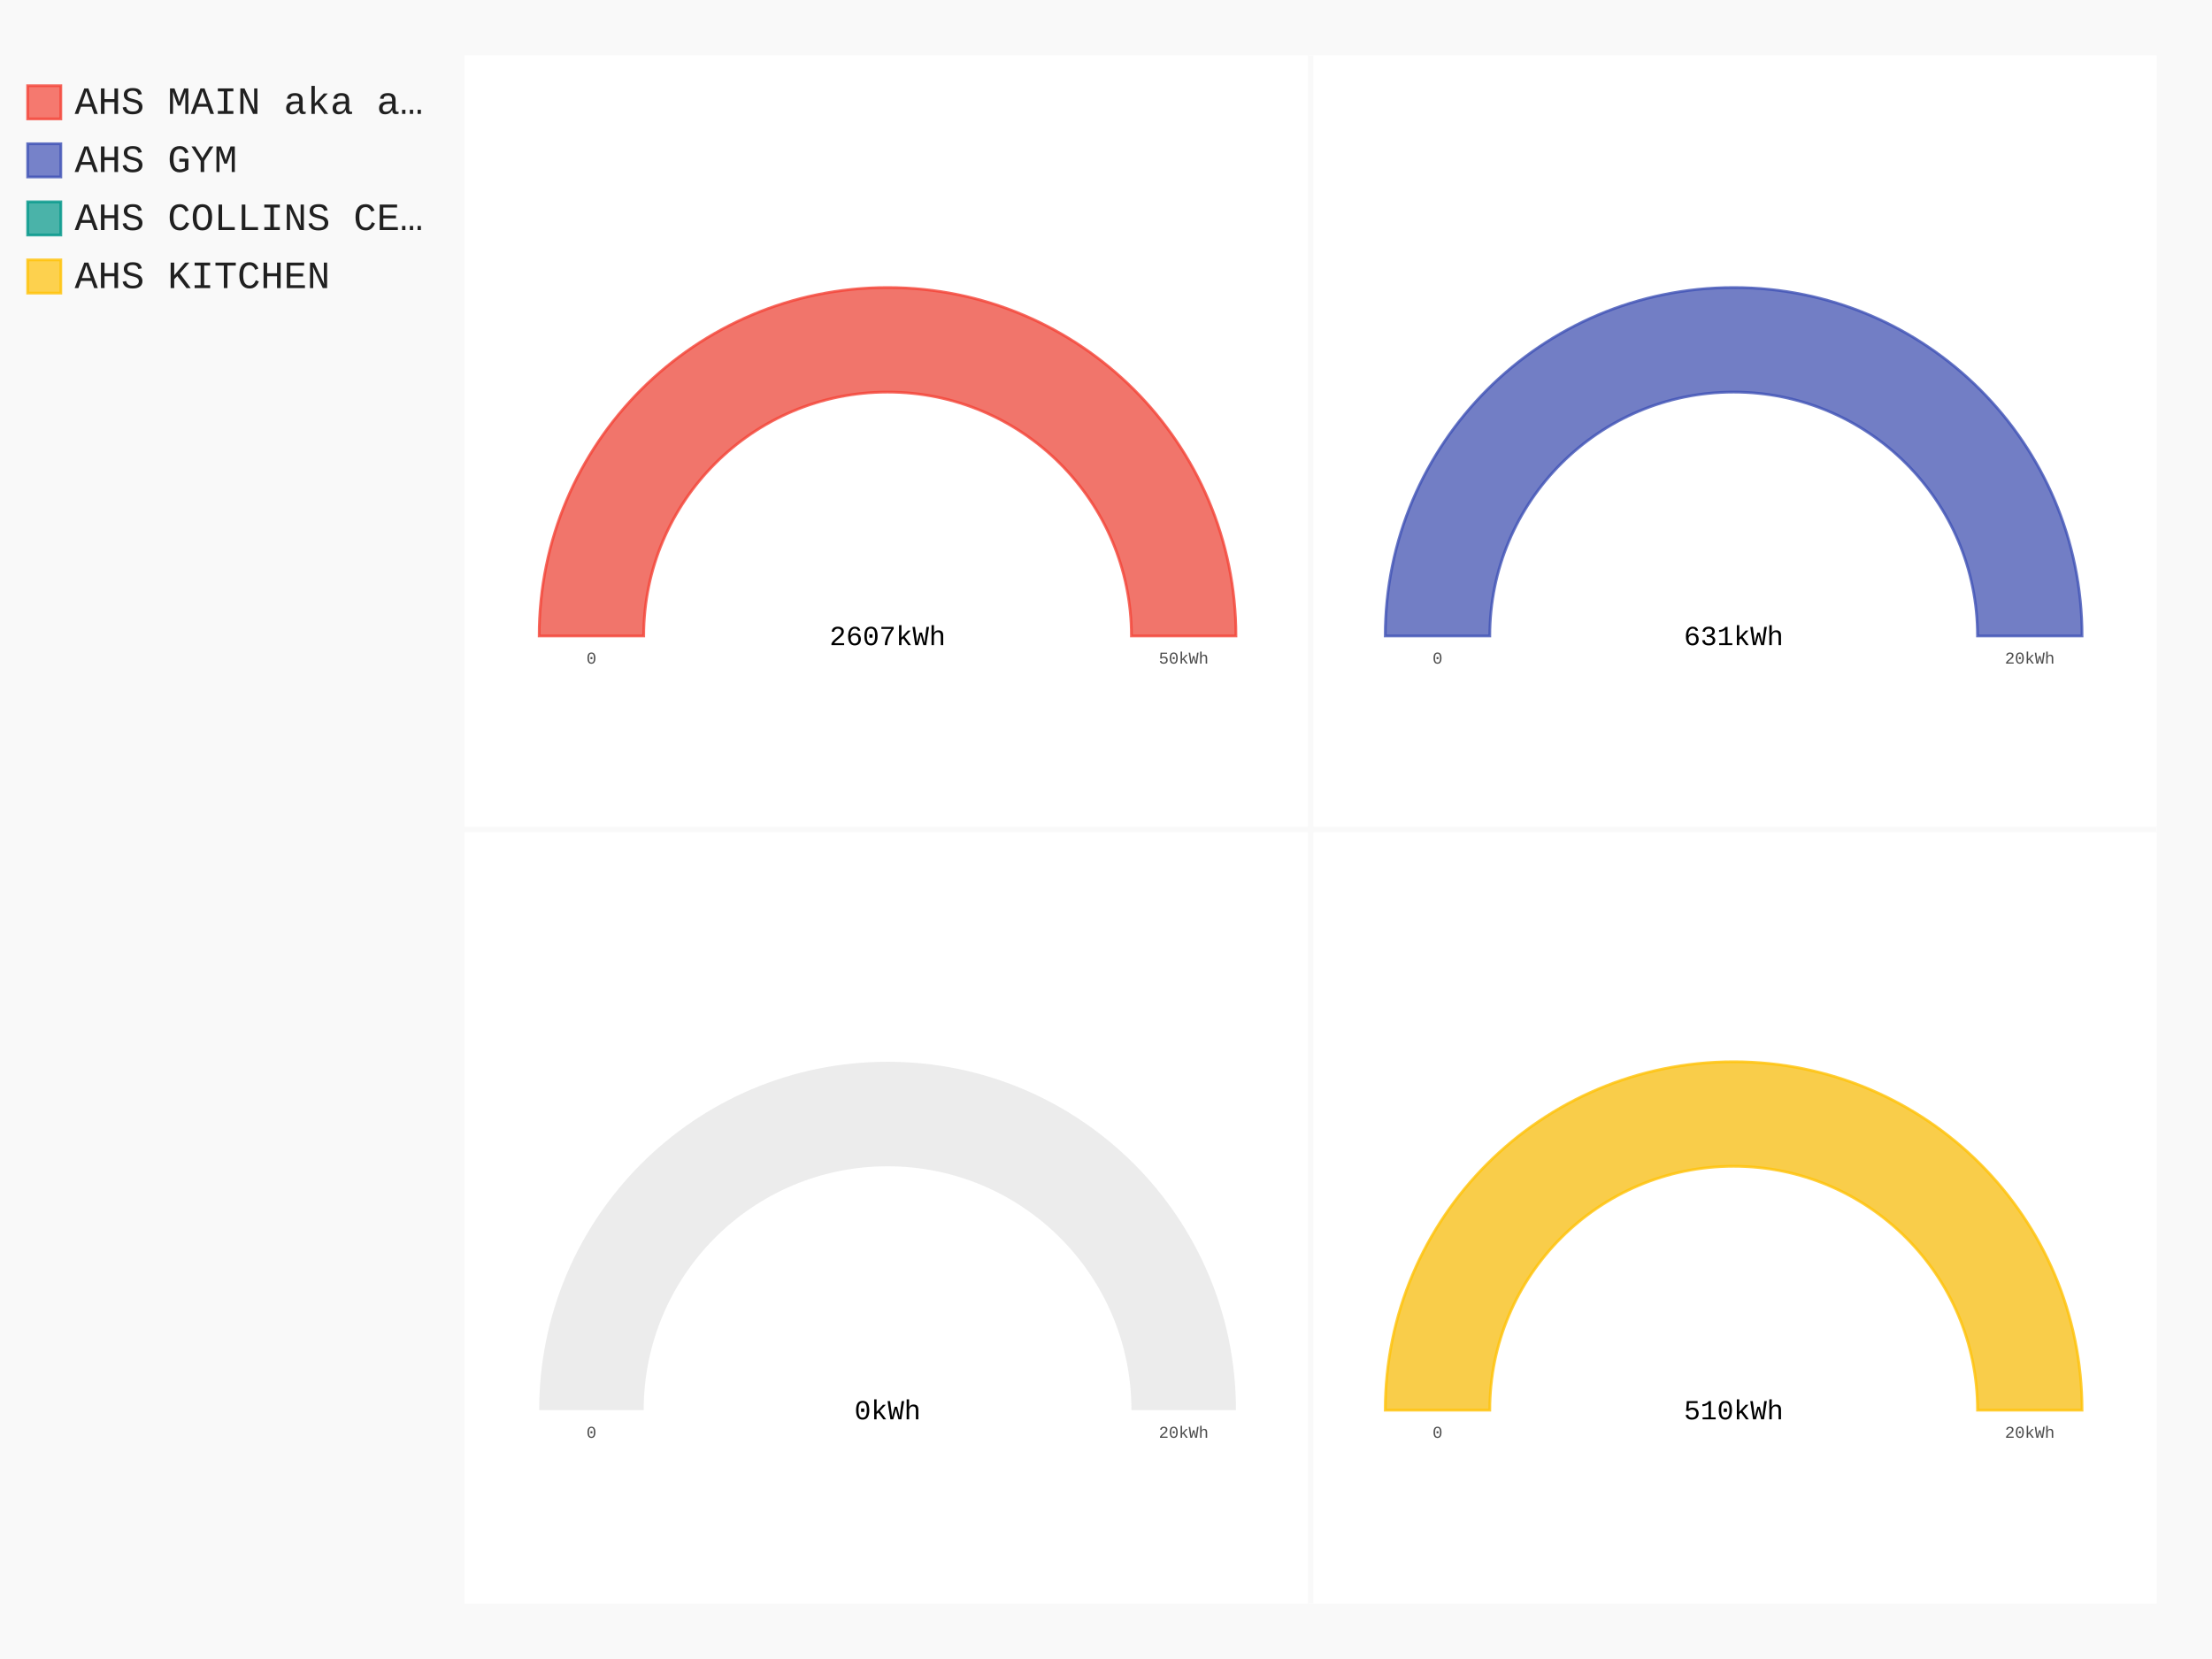
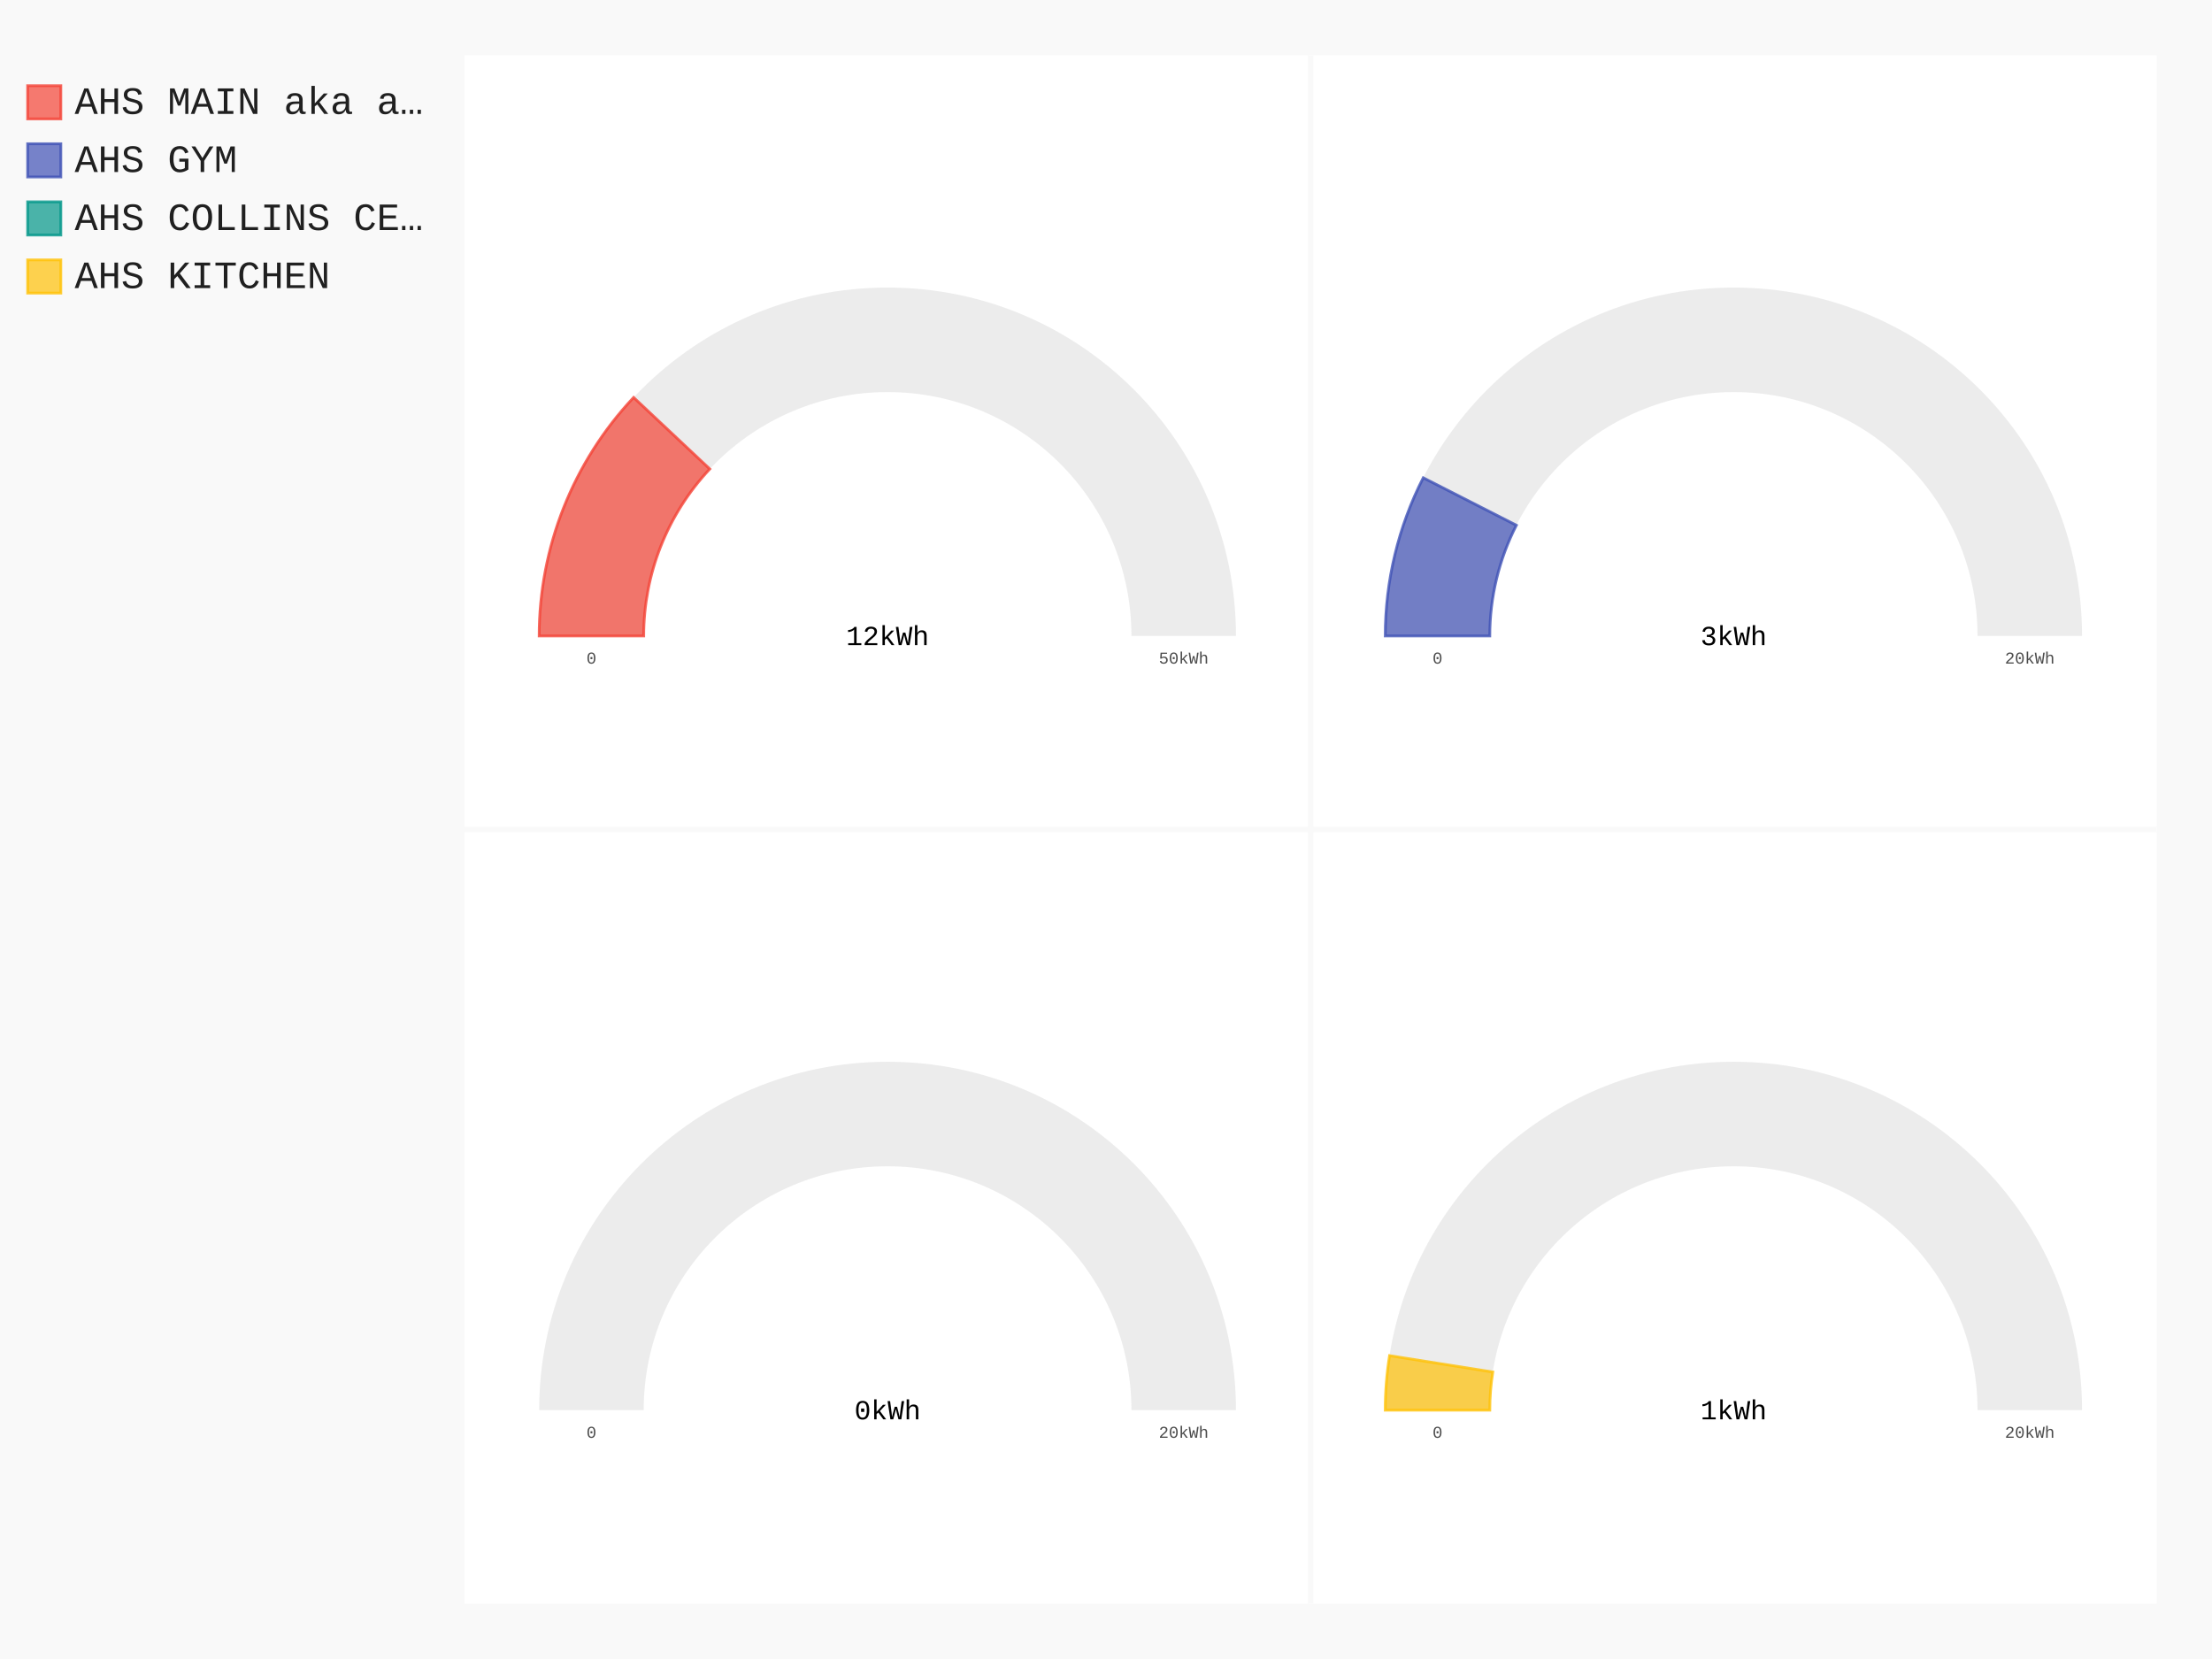
- <svg xmlns="http://www.w3.org/2000/svg" class="pygal-chart" id="chart-6cdd671d-aad7-4140-94f2-9439244fdd76" viewBox="0 0 800 600">
+ <svg xmlns="http://www.w3.org/2000/svg" class="pygal-chart" id="chart-d0b33f3d-8773-435e-8006-0090fd6c0d61" viewBox="0 0 800 600">
  <defs>
-     <style type="text/css">#chart-6cdd671d-aad7-4140-94f2-9439244fdd76{-webkit-user-select:none;-webkit-font-smoothing:antialiased;font-family:Consolas,"Liberation Mono",Menlo,Courier,monospace}#chart-6cdd671d-aad7-4140-94f2-9439244fdd76 .title{font-family:Consolas,"Liberation Mono",Menlo,Courier,monospace;font-size:16px}#chart-6cdd671d-aad7-4140-94f2-9439244fdd76 .legends .legend text{font-family:Consolas,"Liberation Mono",Menlo,Courier,monospace;font-size:14px}#chart-6cdd671d-aad7-4140-94f2-9439244fdd76 .axis text{font-family:Consolas,"Liberation Mono",Menlo,Courier,monospace;font-size:10px}#chart-6cdd671d-aad7-4140-94f2-9439244fdd76 .axis text.major{font-family:Consolas,"Liberation Mono",Menlo,Courier,monospace;font-size:10px}#chart-6cdd671d-aad7-4140-94f2-9439244fdd76 .text-overlay text.value{font-family:Consolas,"Liberation Mono",Menlo,Courier,monospace;font-size:10px}#chart-6cdd671d-aad7-4140-94f2-9439244fdd76 .text-overlay text.label{font-family:Consolas,"Liberation Mono",Menlo,Courier,monospace;font-size:10px}#chart-6cdd671d-aad7-4140-94f2-9439244fdd76 .tooltip{font-family:Consolas,"Liberation Mono",Menlo,Courier,monospace;font-size:14px}#chart-6cdd671d-aad7-4140-94f2-9439244fdd76 text.no_data{font-family:Consolas,"Liberation Mono",Menlo,Courier,monospace;font-size:64px}
- #chart-6cdd671d-aad7-4140-94f2-9439244fdd76{background-color:rgba(249,249,249,1)}#chart-6cdd671d-aad7-4140-94f2-9439244fdd76 path,#chart-6cdd671d-aad7-4140-94f2-9439244fdd76 line,#chart-6cdd671d-aad7-4140-94f2-9439244fdd76 rect,#chart-6cdd671d-aad7-4140-94f2-9439244fdd76 circle{-webkit-transition:150ms;-moz-transition:150ms;transition:150ms}#chart-6cdd671d-aad7-4140-94f2-9439244fdd76 .graph &gt; .background{fill:rgba(249,249,249,1)}#chart-6cdd671d-aad7-4140-94f2-9439244fdd76 .plot &gt; .background{fill:rgba(255,255,255,1)}#chart-6cdd671d-aad7-4140-94f2-9439244fdd76 .graph{fill:rgba(0,0,0,.87)}#chart-6cdd671d-aad7-4140-94f2-9439244fdd76 text.no_data{fill:rgba(0,0,0,1)}#chart-6cdd671d-aad7-4140-94f2-9439244fdd76 .title{fill:rgba(0,0,0,1)}#chart-6cdd671d-aad7-4140-94f2-9439244fdd76 .legends .legend text{fill:rgba(0,0,0,.87)}#chart-6cdd671d-aad7-4140-94f2-9439244fdd76 .legends .legend:hover text{fill:rgba(0,0,0,1)}#chart-6cdd671d-aad7-4140-94f2-9439244fdd76 .axis .line{stroke:rgba(0,0,0,1)}#chart-6cdd671d-aad7-4140-94f2-9439244fdd76 .axis .guide.line{stroke:rgba(0,0,0,.54)}#chart-6cdd671d-aad7-4140-94f2-9439244fdd76 .axis .major.line{stroke:rgba(0,0,0,.87)}#chart-6cdd671d-aad7-4140-94f2-9439244fdd76 .axis text.major{fill:rgba(0,0,0,1)}#chart-6cdd671d-aad7-4140-94f2-9439244fdd76 .axis.y .guides:hover .guide.line,#chart-6cdd671d-aad7-4140-94f2-9439244fdd76 .line-graph .axis.x .guides:hover .guide.line,#chart-6cdd671d-aad7-4140-94f2-9439244fdd76 .stackedline-graph .axis.x .guides:hover .guide.line,#chart-6cdd671d-aad7-4140-94f2-9439244fdd76 .xy-graph .axis.x .guides:hover .guide.line{stroke:rgba(0,0,0,1)}#chart-6cdd671d-aad7-4140-94f2-9439244fdd76 .axis .guides:hover text{fill:rgba(0,0,0,1)}#chart-6cdd671d-aad7-4140-94f2-9439244fdd76 .reactive{fill-opacity:.7;stroke-opacity:.8}#chart-6cdd671d-aad7-4140-94f2-9439244fdd76 .ci{stroke:rgba(0,0,0,.87)}#chart-6cdd671d-aad7-4140-94f2-9439244fdd76 .reactive.active,#chart-6cdd671d-aad7-4140-94f2-9439244fdd76 .active .reactive{fill-opacity:.8;stroke-opacity:.9;stroke-width:4}#chart-6cdd671d-aad7-4140-94f2-9439244fdd76 .ci .reactive.active{stroke-width:1.5}#chart-6cdd671d-aad7-4140-94f2-9439244fdd76 .series text{fill:rgba(0,0,0,1)}#chart-6cdd671d-aad7-4140-94f2-9439244fdd76 .tooltip rect{fill:rgba(255,255,255,1);stroke:rgba(0,0,0,1);-webkit-transition:opacity 150ms;-moz-transition:opacity 150ms;transition:opacity 150ms}#chart-6cdd671d-aad7-4140-94f2-9439244fdd76 .tooltip .label{fill:rgba(0,0,0,.87)}#chart-6cdd671d-aad7-4140-94f2-9439244fdd76 .tooltip .label{fill:rgba(0,0,0,.87)}#chart-6cdd671d-aad7-4140-94f2-9439244fdd76 .tooltip .legend{font-size:.8em;fill:rgba(0,0,0,.54)}#chart-6cdd671d-aad7-4140-94f2-9439244fdd76 .tooltip .x_label{font-size:.6em;fill:rgba(0,0,0,1)}#chart-6cdd671d-aad7-4140-94f2-9439244fdd76 .tooltip .xlink{font-size:.5em;text-decoration:underline}#chart-6cdd671d-aad7-4140-94f2-9439244fdd76 .tooltip .value{font-size:1.5em}#chart-6cdd671d-aad7-4140-94f2-9439244fdd76 .bound{font-size:.5em}#chart-6cdd671d-aad7-4140-94f2-9439244fdd76 .max-value{font-size:.75em;fill:rgba(0,0,0,.54)}#chart-6cdd671d-aad7-4140-94f2-9439244fdd76 .map-element{fill:rgba(255,255,255,1);stroke:rgba(0,0,0,.54) !important}#chart-6cdd671d-aad7-4140-94f2-9439244fdd76 .map-element .reactive{fill-opacity:inherit;stroke-opacity:inherit}#chart-6cdd671d-aad7-4140-94f2-9439244fdd76 .color-0,#chart-6cdd671d-aad7-4140-94f2-9439244fdd76 .color-0 a:visited{stroke:#F44336;fill:#F44336}#chart-6cdd671d-aad7-4140-94f2-9439244fdd76 .color-1,#chart-6cdd671d-aad7-4140-94f2-9439244fdd76 .color-1 a:visited{stroke:#3F51B5;fill:#3F51B5}#chart-6cdd671d-aad7-4140-94f2-9439244fdd76 .color-2,#chart-6cdd671d-aad7-4140-94f2-9439244fdd76 .color-2 a:visited{stroke:#009688;fill:#009688}#chart-6cdd671d-aad7-4140-94f2-9439244fdd76 .color-3,#chart-6cdd671d-aad7-4140-94f2-9439244fdd76 .color-3 a:visited{stroke:#FFC107;fill:#FFC107}#chart-6cdd671d-aad7-4140-94f2-9439244fdd76 .text-overlay .color-0 text{fill:black}#chart-6cdd671d-aad7-4140-94f2-9439244fdd76 .text-overlay .color-1 text{fill:black}#chart-6cdd671d-aad7-4140-94f2-9439244fdd76 .text-overlay .color-2 text{fill:black}#chart-6cdd671d-aad7-4140-94f2-9439244fdd76 .text-overlay .color-3 text{fill:black}
- #chart-6cdd671d-aad7-4140-94f2-9439244fdd76 text.no_data{text-anchor:middle}#chart-6cdd671d-aad7-4140-94f2-9439244fdd76 .guide.line{fill:none}#chart-6cdd671d-aad7-4140-94f2-9439244fdd76 .centered{text-anchor:middle}#chart-6cdd671d-aad7-4140-94f2-9439244fdd76 .title{text-anchor:middle}#chart-6cdd671d-aad7-4140-94f2-9439244fdd76 .legends .legend text{fill-opacity:1}#chart-6cdd671d-aad7-4140-94f2-9439244fdd76 .axis.x text{text-anchor:middle}#chart-6cdd671d-aad7-4140-94f2-9439244fdd76 .axis.x:not(.web) text[transform]{text-anchor:start}#chart-6cdd671d-aad7-4140-94f2-9439244fdd76 .axis.x:not(.web) text[transform].backwards{text-anchor:end}#chart-6cdd671d-aad7-4140-94f2-9439244fdd76 .axis.y text{text-anchor:end}#chart-6cdd671d-aad7-4140-94f2-9439244fdd76 .axis.y text[transform].backwards{text-anchor:start}#chart-6cdd671d-aad7-4140-94f2-9439244fdd76 .axis.y2 text{text-anchor:start}#chart-6cdd671d-aad7-4140-94f2-9439244fdd76 .axis.y2 text[transform].backwards{text-anchor:end}#chart-6cdd671d-aad7-4140-94f2-9439244fdd76 .axis .guide.line{stroke-dasharray:4,4}#chart-6cdd671d-aad7-4140-94f2-9439244fdd76 .axis .major.guide.line{stroke-dasharray:6,6}#chart-6cdd671d-aad7-4140-94f2-9439244fdd76 .horizontal .axis.y .guide.line,#chart-6cdd671d-aad7-4140-94f2-9439244fdd76 .horizontal .axis.y2 .guide.line,#chart-6cdd671d-aad7-4140-94f2-9439244fdd76 .vertical .axis.x .guide.line{opacity:0}#chart-6cdd671d-aad7-4140-94f2-9439244fdd76 .horizontal .axis.always_show .guide.line,#chart-6cdd671d-aad7-4140-94f2-9439244fdd76 .vertical .axis.always_show .guide.line{opacity:1 !important}#chart-6cdd671d-aad7-4140-94f2-9439244fdd76 .axis.y .guides:hover .guide.line,#chart-6cdd671d-aad7-4140-94f2-9439244fdd76 .axis.y2 .guides:hover .guide.line,#chart-6cdd671d-aad7-4140-94f2-9439244fdd76 .axis.x .guides:hover .guide.line{opacity:1}#chart-6cdd671d-aad7-4140-94f2-9439244fdd76 .axis .guides:hover text{opacity:1}#chart-6cdd671d-aad7-4140-94f2-9439244fdd76 .nofill{fill:none}#chart-6cdd671d-aad7-4140-94f2-9439244fdd76 .subtle-fill{fill-opacity:.2}#chart-6cdd671d-aad7-4140-94f2-9439244fdd76 .dot{stroke-width:1px;fill-opacity:1}#chart-6cdd671d-aad7-4140-94f2-9439244fdd76 .dot.active{stroke-width:5px}#chart-6cdd671d-aad7-4140-94f2-9439244fdd76 .dot.negative{fill:transparent}#chart-6cdd671d-aad7-4140-94f2-9439244fdd76 text,#chart-6cdd671d-aad7-4140-94f2-9439244fdd76 tspan{stroke:none !important}#chart-6cdd671d-aad7-4140-94f2-9439244fdd76 .series text.active{opacity:1}#chart-6cdd671d-aad7-4140-94f2-9439244fdd76 .tooltip rect{fill-opacity:.95;stroke-width:.5}#chart-6cdd671d-aad7-4140-94f2-9439244fdd76 .tooltip text{fill-opacity:1}#chart-6cdd671d-aad7-4140-94f2-9439244fdd76 .showable{visibility:hidden}#chart-6cdd671d-aad7-4140-94f2-9439244fdd76 .showable.shown{visibility:visible}#chart-6cdd671d-aad7-4140-94f2-9439244fdd76 .gauge-background{fill:rgba(229,229,229,1);stroke:none}#chart-6cdd671d-aad7-4140-94f2-9439244fdd76 .bg-lines{stroke:rgba(249,249,249,1);stroke-width:2px}</style>
+     <style type="text/css">#chart-d0b33f3d-8773-435e-8006-0090fd6c0d61{-webkit-user-select:none;-webkit-font-smoothing:antialiased;font-family:Consolas,"Liberation Mono",Menlo,Courier,monospace}#chart-d0b33f3d-8773-435e-8006-0090fd6c0d61 .title{font-family:Consolas,"Liberation Mono",Menlo,Courier,monospace;font-size:16px}#chart-d0b33f3d-8773-435e-8006-0090fd6c0d61 .legends .legend text{font-family:Consolas,"Liberation Mono",Menlo,Courier,monospace;font-size:14px}#chart-d0b33f3d-8773-435e-8006-0090fd6c0d61 .axis text{font-family:Consolas,"Liberation Mono",Menlo,Courier,monospace;font-size:10px}#chart-d0b33f3d-8773-435e-8006-0090fd6c0d61 .axis text.major{font-family:Consolas,"Liberation Mono",Menlo,Courier,monospace;font-size:10px}#chart-d0b33f3d-8773-435e-8006-0090fd6c0d61 .text-overlay text.value{font-family:Consolas,"Liberation Mono",Menlo,Courier,monospace;font-size:10px}#chart-d0b33f3d-8773-435e-8006-0090fd6c0d61 .text-overlay text.label{font-family:Consolas,"Liberation Mono",Menlo,Courier,monospace;font-size:10px}#chart-d0b33f3d-8773-435e-8006-0090fd6c0d61 .tooltip{font-family:Consolas,"Liberation Mono",Menlo,Courier,monospace;font-size:14px}#chart-d0b33f3d-8773-435e-8006-0090fd6c0d61 text.no_data{font-family:Consolas,"Liberation Mono",Menlo,Courier,monospace;font-size:64px}
+ #chart-d0b33f3d-8773-435e-8006-0090fd6c0d61{background-color:rgba(249,249,249,1)}#chart-d0b33f3d-8773-435e-8006-0090fd6c0d61 path,#chart-d0b33f3d-8773-435e-8006-0090fd6c0d61 line,#chart-d0b33f3d-8773-435e-8006-0090fd6c0d61 rect,#chart-d0b33f3d-8773-435e-8006-0090fd6c0d61 circle{-webkit-transition:150ms;-moz-transition:150ms;transition:150ms}#chart-d0b33f3d-8773-435e-8006-0090fd6c0d61 .graph &gt; .background{fill:rgba(249,249,249,1)}#chart-d0b33f3d-8773-435e-8006-0090fd6c0d61 .plot &gt; .background{fill:rgba(255,255,255,1)}#chart-d0b33f3d-8773-435e-8006-0090fd6c0d61 .graph{fill:rgba(0,0,0,.87)}#chart-d0b33f3d-8773-435e-8006-0090fd6c0d61 text.no_data{fill:rgba(0,0,0,1)}#chart-d0b33f3d-8773-435e-8006-0090fd6c0d61 .title{fill:rgba(0,0,0,1)}#chart-d0b33f3d-8773-435e-8006-0090fd6c0d61 .legends .legend text{fill:rgba(0,0,0,.87)}#chart-d0b33f3d-8773-435e-8006-0090fd6c0d61 .legends .legend:hover text{fill:rgba(0,0,0,1)}#chart-d0b33f3d-8773-435e-8006-0090fd6c0d61 .axis .line{stroke:rgba(0,0,0,1)}#chart-d0b33f3d-8773-435e-8006-0090fd6c0d61 .axis .guide.line{stroke:rgba(0,0,0,.54)}#chart-d0b33f3d-8773-435e-8006-0090fd6c0d61 .axis .major.line{stroke:rgba(0,0,0,.87)}#chart-d0b33f3d-8773-435e-8006-0090fd6c0d61 .axis text.major{fill:rgba(0,0,0,1)}#chart-d0b33f3d-8773-435e-8006-0090fd6c0d61 .axis.y .guides:hover .guide.line,#chart-d0b33f3d-8773-435e-8006-0090fd6c0d61 .line-graph .axis.x .guides:hover .guide.line,#chart-d0b33f3d-8773-435e-8006-0090fd6c0d61 .stackedline-graph .axis.x .guides:hover .guide.line,#chart-d0b33f3d-8773-435e-8006-0090fd6c0d61 .xy-graph .axis.x .guides:hover .guide.line{stroke:rgba(0,0,0,1)}#chart-d0b33f3d-8773-435e-8006-0090fd6c0d61 .axis .guides:hover text{fill:rgba(0,0,0,1)}#chart-d0b33f3d-8773-435e-8006-0090fd6c0d61 .reactive{fill-opacity:.7;stroke-opacity:.8}#chart-d0b33f3d-8773-435e-8006-0090fd6c0d61 .ci{stroke:rgba(0,0,0,.87)}#chart-d0b33f3d-8773-435e-8006-0090fd6c0d61 .reactive.active,#chart-d0b33f3d-8773-435e-8006-0090fd6c0d61 .active .reactive{fill-opacity:.8;stroke-opacity:.9;stroke-width:4}#chart-d0b33f3d-8773-435e-8006-0090fd6c0d61 .ci .reactive.active{stroke-width:1.5}#chart-d0b33f3d-8773-435e-8006-0090fd6c0d61 .series text{fill:rgba(0,0,0,1)}#chart-d0b33f3d-8773-435e-8006-0090fd6c0d61 .tooltip rect{fill:rgba(255,255,255,1);stroke:rgba(0,0,0,1);-webkit-transition:opacity 150ms;-moz-transition:opacity 150ms;transition:opacity 150ms}#chart-d0b33f3d-8773-435e-8006-0090fd6c0d61 .tooltip .label{fill:rgba(0,0,0,.87)}#chart-d0b33f3d-8773-435e-8006-0090fd6c0d61 .tooltip .label{fill:rgba(0,0,0,.87)}#chart-d0b33f3d-8773-435e-8006-0090fd6c0d61 .tooltip .legend{font-size:.8em;fill:rgba(0,0,0,.54)}#chart-d0b33f3d-8773-435e-8006-0090fd6c0d61 .tooltip .x_label{font-size:.6em;fill:rgba(0,0,0,1)}#chart-d0b33f3d-8773-435e-8006-0090fd6c0d61 .tooltip .xlink{font-size:.5em;text-decoration:underline}#chart-d0b33f3d-8773-435e-8006-0090fd6c0d61 .tooltip .value{font-size:1.5em}#chart-d0b33f3d-8773-435e-8006-0090fd6c0d61 .bound{font-size:.5em}#chart-d0b33f3d-8773-435e-8006-0090fd6c0d61 .max-value{font-size:.75em;fill:rgba(0,0,0,.54)}#chart-d0b33f3d-8773-435e-8006-0090fd6c0d61 .map-element{fill:rgba(255,255,255,1);stroke:rgba(0,0,0,.54) !important}#chart-d0b33f3d-8773-435e-8006-0090fd6c0d61 .map-element .reactive{fill-opacity:inherit;stroke-opacity:inherit}#chart-d0b33f3d-8773-435e-8006-0090fd6c0d61 .color-0,#chart-d0b33f3d-8773-435e-8006-0090fd6c0d61 .color-0 a:visited{stroke:#F44336;fill:#F44336}#chart-d0b33f3d-8773-435e-8006-0090fd6c0d61 .color-1,#chart-d0b33f3d-8773-435e-8006-0090fd6c0d61 .color-1 a:visited{stroke:#3F51B5;fill:#3F51B5}#chart-d0b33f3d-8773-435e-8006-0090fd6c0d61 .color-2,#chart-d0b33f3d-8773-435e-8006-0090fd6c0d61 .color-2 a:visited{stroke:#009688;fill:#009688}#chart-d0b33f3d-8773-435e-8006-0090fd6c0d61 .color-3,#chart-d0b33f3d-8773-435e-8006-0090fd6c0d61 .color-3 a:visited{stroke:#FFC107;fill:#FFC107}#chart-d0b33f3d-8773-435e-8006-0090fd6c0d61 .text-overlay .color-0 text{fill:black}#chart-d0b33f3d-8773-435e-8006-0090fd6c0d61 .text-overlay .color-1 text{fill:black}#chart-d0b33f3d-8773-435e-8006-0090fd6c0d61 .text-overlay .color-2 text{fill:black}#chart-d0b33f3d-8773-435e-8006-0090fd6c0d61 .text-overlay .color-3 text{fill:black}
+ #chart-d0b33f3d-8773-435e-8006-0090fd6c0d61 text.no_data{text-anchor:middle}#chart-d0b33f3d-8773-435e-8006-0090fd6c0d61 .guide.line{fill:none}#chart-d0b33f3d-8773-435e-8006-0090fd6c0d61 .centered{text-anchor:middle}#chart-d0b33f3d-8773-435e-8006-0090fd6c0d61 .title{text-anchor:middle}#chart-d0b33f3d-8773-435e-8006-0090fd6c0d61 .legends .legend text{fill-opacity:1}#chart-d0b33f3d-8773-435e-8006-0090fd6c0d61 .axis.x text{text-anchor:middle}#chart-d0b33f3d-8773-435e-8006-0090fd6c0d61 .axis.x:not(.web) text[transform]{text-anchor:start}#chart-d0b33f3d-8773-435e-8006-0090fd6c0d61 .axis.x:not(.web) text[transform].backwards{text-anchor:end}#chart-d0b33f3d-8773-435e-8006-0090fd6c0d61 .axis.y text{text-anchor:end}#chart-d0b33f3d-8773-435e-8006-0090fd6c0d61 .axis.y text[transform].backwards{text-anchor:start}#chart-d0b33f3d-8773-435e-8006-0090fd6c0d61 .axis.y2 text{text-anchor:start}#chart-d0b33f3d-8773-435e-8006-0090fd6c0d61 .axis.y2 text[transform].backwards{text-anchor:end}#chart-d0b33f3d-8773-435e-8006-0090fd6c0d61 .axis .guide.line{stroke-dasharray:4,4}#chart-d0b33f3d-8773-435e-8006-0090fd6c0d61 .axis .major.guide.line{stroke-dasharray:6,6}#chart-d0b33f3d-8773-435e-8006-0090fd6c0d61 .horizontal .axis.y .guide.line,#chart-d0b33f3d-8773-435e-8006-0090fd6c0d61 .horizontal .axis.y2 .guide.line,#chart-d0b33f3d-8773-435e-8006-0090fd6c0d61 .vertical .axis.x .guide.line{opacity:0}#chart-d0b33f3d-8773-435e-8006-0090fd6c0d61 .horizontal .axis.always_show .guide.line,#chart-d0b33f3d-8773-435e-8006-0090fd6c0d61 .vertical .axis.always_show .guide.line{opacity:1 !important}#chart-d0b33f3d-8773-435e-8006-0090fd6c0d61 .axis.y .guides:hover .guide.line,#chart-d0b33f3d-8773-435e-8006-0090fd6c0d61 .axis.y2 .guides:hover .guide.line,#chart-d0b33f3d-8773-435e-8006-0090fd6c0d61 .axis.x .guides:hover .guide.line{opacity:1}#chart-d0b33f3d-8773-435e-8006-0090fd6c0d61 .axis .guides:hover text{opacity:1}#chart-d0b33f3d-8773-435e-8006-0090fd6c0d61 .nofill{fill:none}#chart-d0b33f3d-8773-435e-8006-0090fd6c0d61 .subtle-fill{fill-opacity:.2}#chart-d0b33f3d-8773-435e-8006-0090fd6c0d61 .dot{stroke-width:1px;fill-opacity:1}#chart-d0b33f3d-8773-435e-8006-0090fd6c0d61 .dot.active{stroke-width:5px}#chart-d0b33f3d-8773-435e-8006-0090fd6c0d61 .dot.negative{fill:transparent}#chart-d0b33f3d-8773-435e-8006-0090fd6c0d61 text,#chart-d0b33f3d-8773-435e-8006-0090fd6c0d61 tspan{stroke:none !important}#chart-d0b33f3d-8773-435e-8006-0090fd6c0d61 .series text.active{opacity:1}#chart-d0b33f3d-8773-435e-8006-0090fd6c0d61 .tooltip rect{fill-opacity:.95;stroke-width:.5}#chart-d0b33f3d-8773-435e-8006-0090fd6c0d61 .tooltip text{fill-opacity:1}#chart-d0b33f3d-8773-435e-8006-0090fd6c0d61 .showable{visibility:hidden}#chart-d0b33f3d-8773-435e-8006-0090fd6c0d61 .showable.shown{visibility:visible}#chart-d0b33f3d-8773-435e-8006-0090fd6c0d61 .gauge-background{fill:rgba(229,229,229,1);stroke:none}#chart-d0b33f3d-8773-435e-8006-0090fd6c0d61 .bg-lines{stroke:rgba(249,249,249,1);stroke-width:2px}</style>
  </defs>
  <g class="graph solidgauge-graph vertical">
    <rect class="background" height="600" width="800" x="0" y="0" />
    <g class="plot" transform="translate(168, 20)">
      <rect class="background" height="560" width="612.0" x="0" y="0" />
      <path class="bg-lines" d="M306.0 0 L306.0 560" />
      <path class="bg-lines" d="M0 280.0 L612.0 280.0" />
      <g class="series serie-0 color-0">
        <path class="gauge-background reactive" d="M27 210 A126 126 0 1 1 279 210 L241.2 210 A88.2 88.2 0 1 0 64.8 210 z" />
        <text class="y-0 bound reactive" text-anchor="middle" x="45.9" y="220">0</text>
        <text class="y-1 bound reactive" text-anchor="middle" x="260.1" y="220.0">50kWh</text>
        <g class="gauge">
-           <path class="slice reactive tooltip-trigger" d="M27 210 A126 126 0 0 1 279 210 L241.2 210 A88.2 88.2 0 0 0 64.8 210 z" />
+           <path class="slice reactive tooltip-trigger" d="M27 210 A126 126 0 0 1 61.15 123.747 L88.705 149.623 A88.2 88.2 0 0 0 64.8 210 z" />
        </g>
      </g>
      <g class="series serie-1 color-1">
        <path class="gauge-background reactive" d="M333 210 A126 126 0 1 1 585 210 L547.2 210 A88.2 88.2 0 1 0 370.8 210 z" />
        <text class="y-0 bound reactive" text-anchor="middle" x="351.9" y="220">0</text>
        <text class="y-1 bound reactive" text-anchor="middle" x="566.1" y="220.0">20kWh</text>
        <g class="gauge">
-           <path class="slice reactive tooltip-trigger" d="M333 210 A126 126 0 0 1 585 210 L547.2 210 A88.2 88.2 0 0 0 370.8 210 z" />
+           <path class="slice reactive tooltip-trigger" d="M333 210 A126 126 0 0 1 346.733 152.797 L380.413 169.958 A88.2 88.2 0 0 0 370.8 210 z" />
        </g>
      </g>
      <g class="series serie-2 color-2">
        <path class="gauge-background reactive" d="M27 490 A126 126 0 1 1 279 490 L241.2 490 A88.2 88.2 0 1 0 64.8 490 z" />
        <text class="y-0 bound reactive" text-anchor="middle" x="45.9" y="500.0">0</text>
        <text class="y-1 bound reactive" text-anchor="middle" x="260.1" y="500.0">20kWh</text>
        <g class="gauge" />
      </g>
      <g class="series serie-3 color-3">
        <path class="gauge-background reactive" d="M333 490 A126 126 0 1 1 585 490 L547.2 490 A88.2 88.2 0 1 0 370.8 490 z" />
        <text class="y-0 bound reactive" text-anchor="middle" x="351.9" y="500.0">0</text>
        <text class="y-1 bound reactive" text-anchor="middle" x="566.1" y="500.0">20kWh</text>
        <g class="gauge">
-           <path class="slice reactive tooltip-trigger" d="M333 490 A126 126 0 0 1 585 490 L547.2 490 A88.2 88.2 0 0 0 370.8 490 z" />
+           <path class="slice reactive tooltip-trigger" d="M333 490 A126 126 0 0 1 334.551 470.289 L371.886 476.202 A88.2 88.2 0 0 0 370.8 490 z" />
        </g>
      </g>
    </g>
    <g class="titles" />
    <g class="plot overlay" transform="translate(168, 20)">
      <g class="series serie-0 color-0" />
      <g class="series serie-1 color-1" />
      <g class="series serie-2 color-2" />
      <g class="series serie-3 color-3" />
    </g>
    <g class="plot text-overlay" transform="translate(168, 20)">
      <g class="series serie-0 color-0">
-         <text class="value gauge-sum" text-anchor="middle" x="153.0" y="213.333">2607kWh</text>
+         <text class="value gauge-sum" text-anchor="middle" x="153.0" y="213.333">12kWh</text>
      </g>
      <g class="series serie-1 color-1">
-         <text class="value gauge-sum" text-anchor="middle" x="459.0" y="213.333">631kWh</text>
+         <text class="value gauge-sum" text-anchor="middle" x="459.0" y="213.333">3kWh</text>
      </g>
      <g class="series serie-2 color-2">
        <text class="value gauge-sum" text-anchor="middle" x="153.0" y="493.333">0kWh</text>
      </g>
      <g class="series serie-3 color-3">
-         <text class="value gauge-sum" text-anchor="middle" x="459.0" y="493.333">510kWh</text>
+         <text class="value gauge-sum" text-anchor="middle" x="459.0" y="493.333">1kWh</text>
      </g>
    </g>
    <g class="plot tooltip-overlay" transform="translate(168, 20)">
      <g class="tooltip" style="opacity: 0" transform="translate(0 0)">
        <rect class="tooltip-box" height="0" rx="0" ry="0" width="0" />
        <g class="text" />
      </g>
    </g>
    <g class="legends" transform="translate(10, 30)">
      <g class="legend reactive activate-serie" id="activate-serie-0">
        <rect class="color-0 reactive" height="12" width="12" x="0.0" y="1.0" />
        <text x="17.0" y="11.2">AHS MAIN aka a…</text>
      </g>
      <g class="legend reactive activate-serie" id="activate-serie-1">
        <rect class="color-1 reactive" height="12" width="12" x="0.0" y="22.0" />
        <text x="17.0" y="32.2">AHS GYM</text>
      </g>
      <g class="legend reactive activate-serie" id="activate-serie-2">
        <rect class="color-2 reactive" height="12" width="12" x="0.0" y="43.0" />
        <text x="17.0" y="53.2">AHS COLLINS CE…</text>
      </g>
      <g class="legend reactive activate-serie" id="activate-serie-3">
        <rect class="color-3 reactive" height="12" width="12" x="0.0" y="64.0" />
        <text x="17.0" y="74.2">AHS KITCHEN</text>
      </g>
    </g>
    <g class="legends" transform="translate(790, 30)" />
  </g>
</svg>
